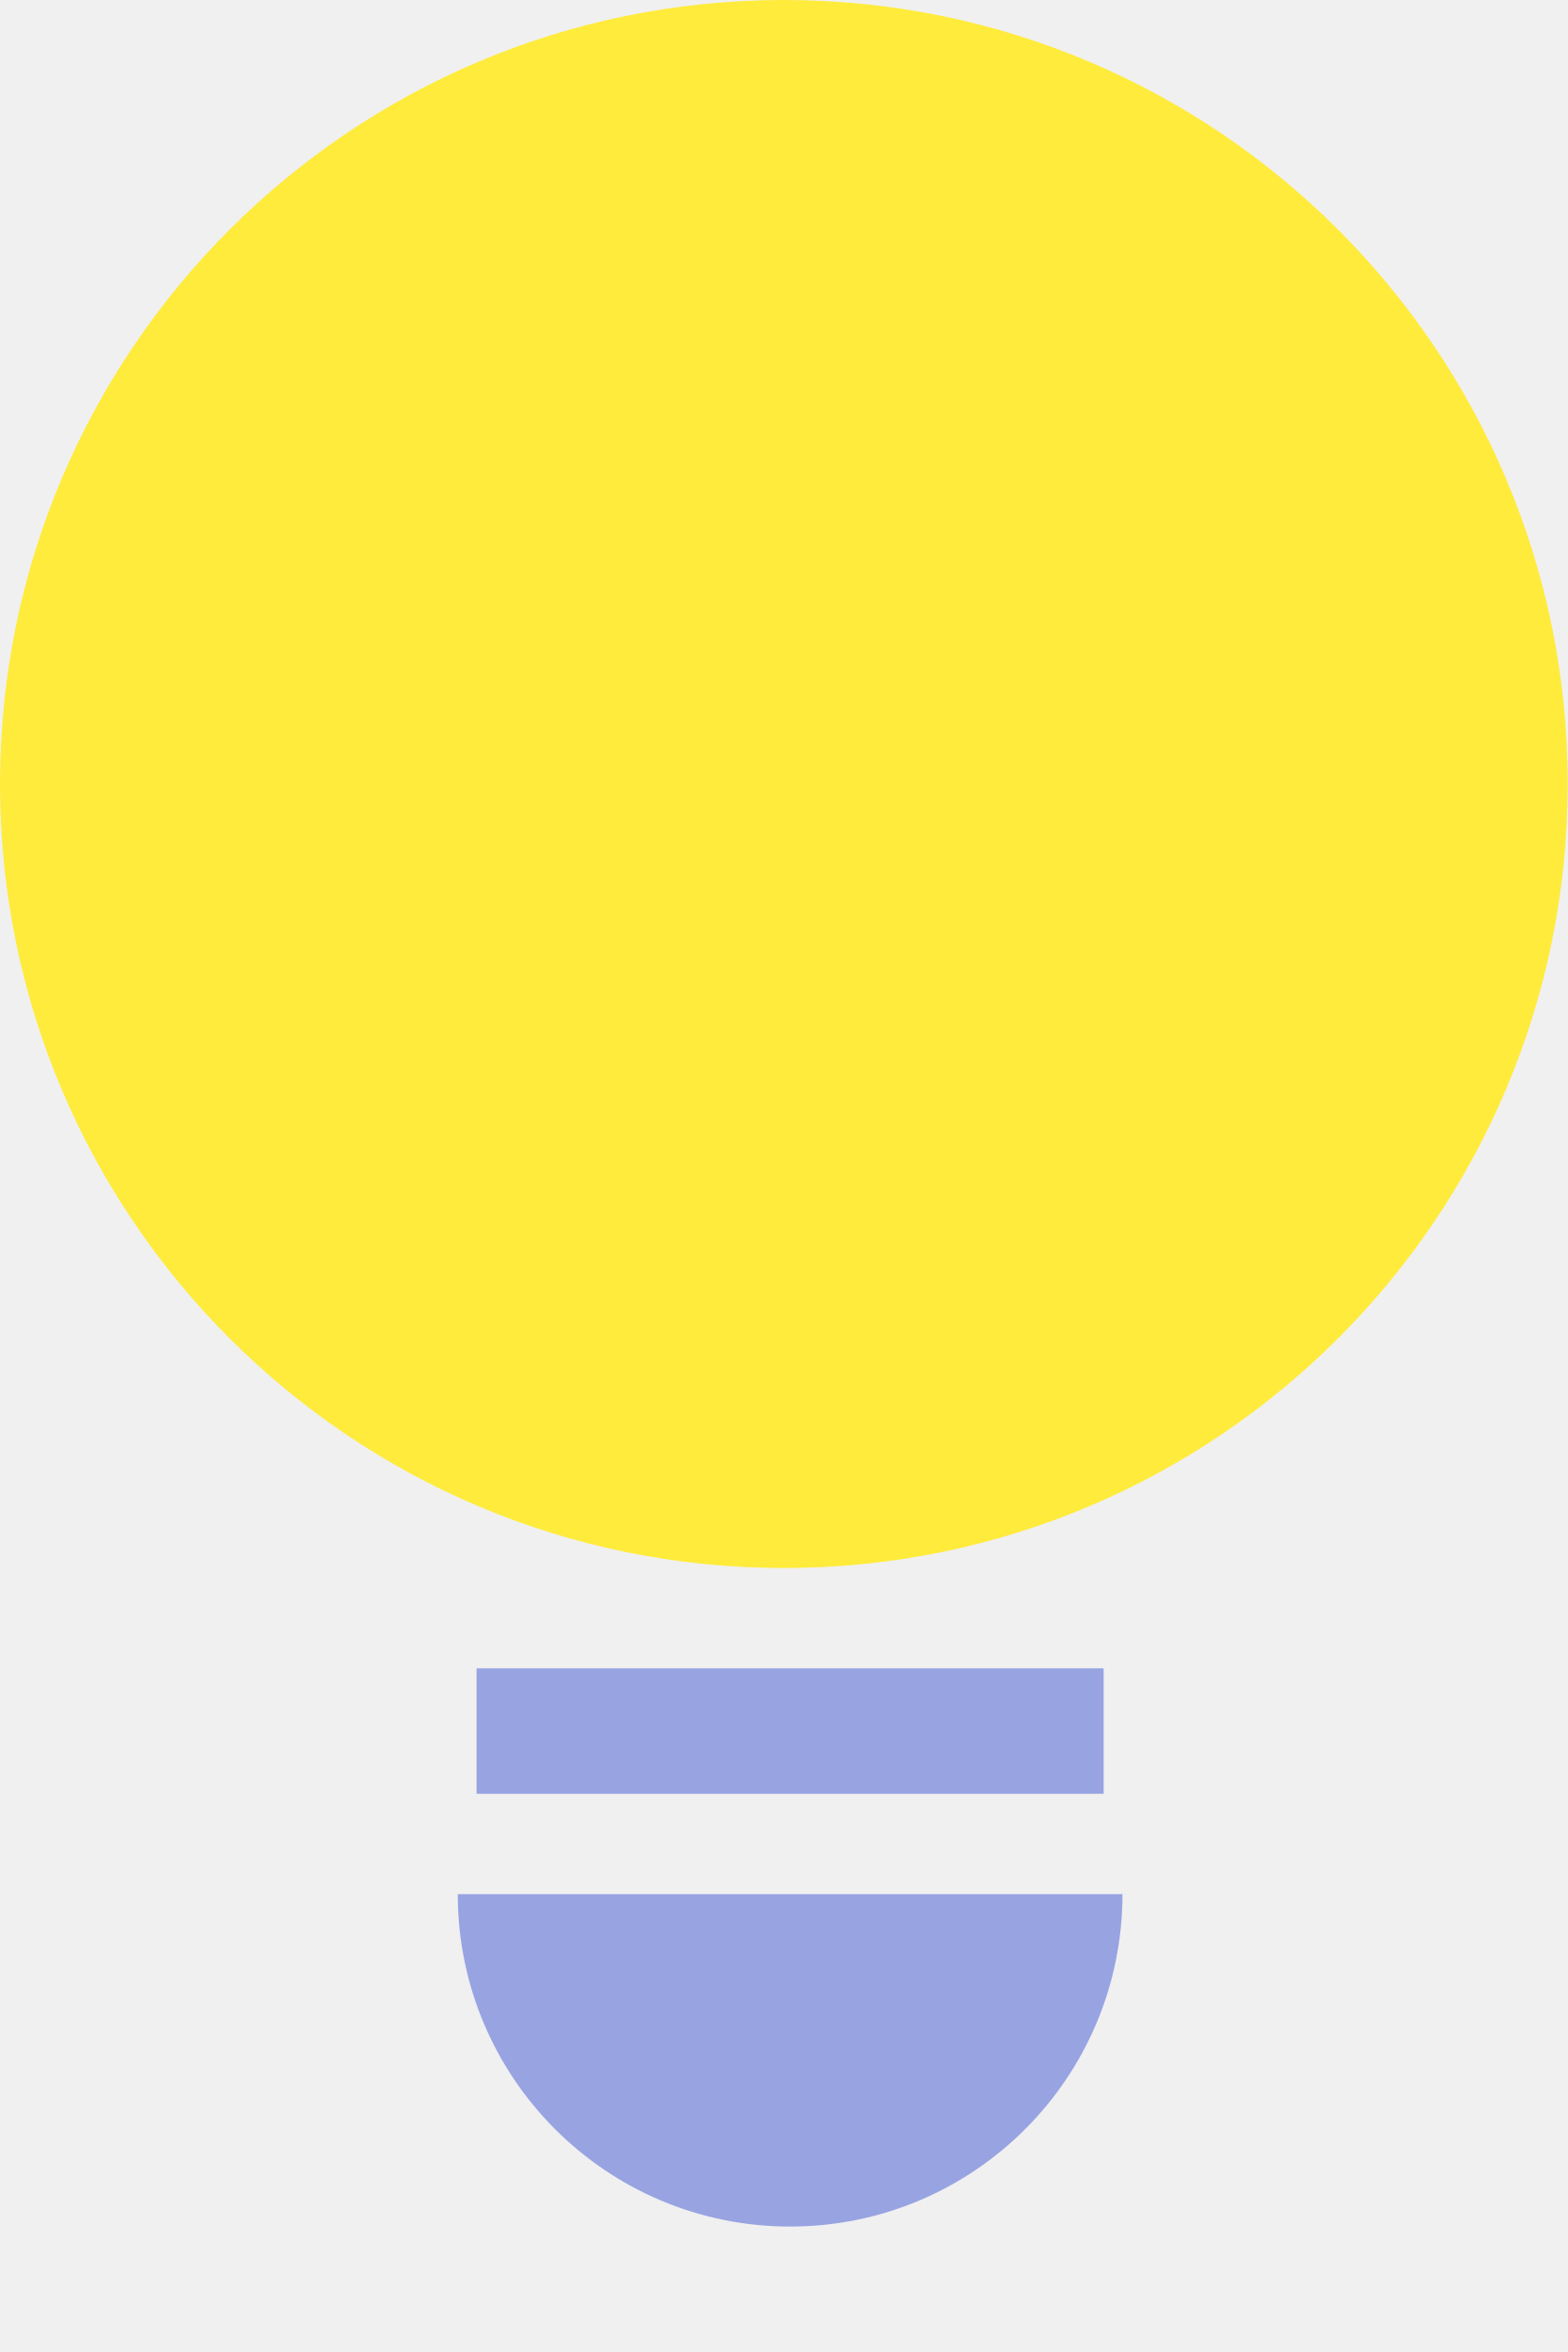
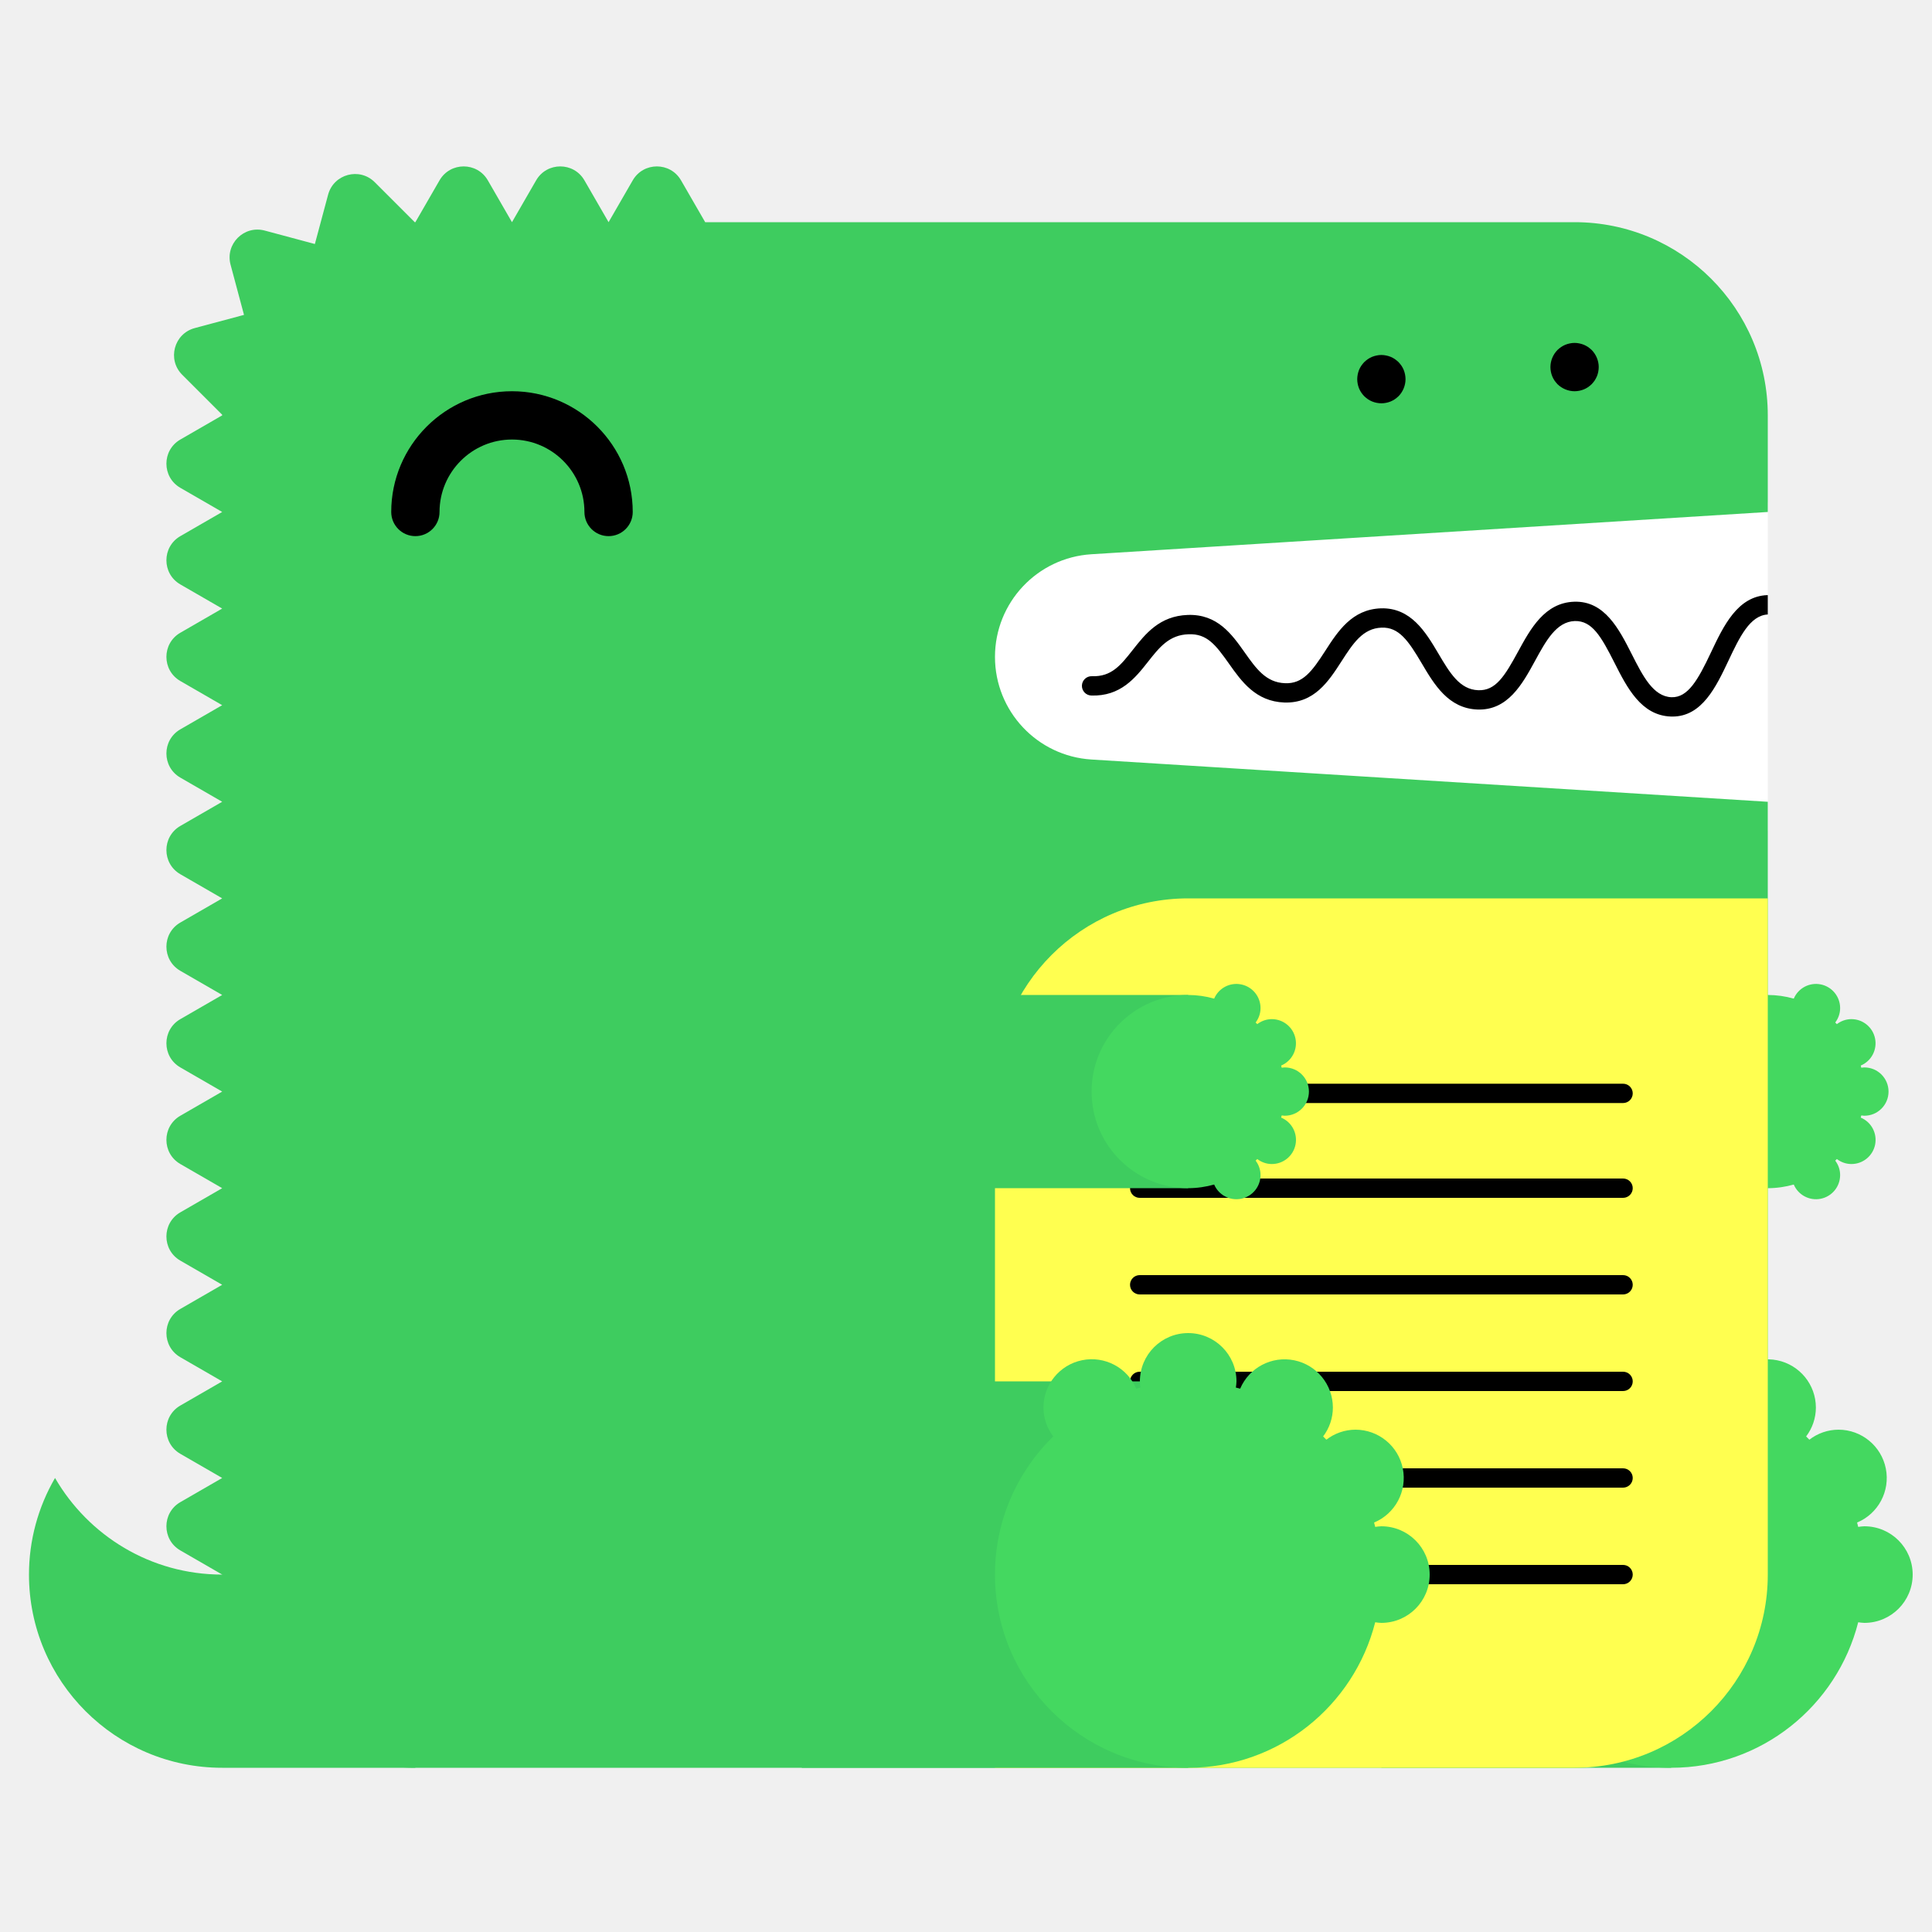
- <svg xmlns="http://www.w3.org/2000/svg" width="250" height="375" viewBox="0 0 250 375" fill="none">
-   <circle cx="125" cy="125" r="125" fill="#FFEB3B" />
-   <rect x="76" y="266" width="100" height="20" fill="#98A3E2" />
-   <mask id="mask0" mask-type="alpha" maskUnits="userSpaceOnUse" x="39" y="302" width="174" height="73">
-     <rect x="39" y="302" width="174" height="73" fill="#C4C4C4" />
-   </mask>
-   <g mask="url(#mask0)">
-     <circle cx="126" cy="302" r="53" fill="#98A3E2" />
+ <svg xmlns="http://www.w3.org/2000/svg" width="200" height="200" viewBox="0 0 200 200">
+   <g fill="none" fill-rule="evenodd">
+     <path fill="#FFF" d="M99 52h84v34H99z" />
+     <path d="M23 163c-7.398 0-13.843-4.027-17.303-10A19.886 19.886 0 0 0 3 163c0 11.046 8.954 20 20 20h20v-20H23z" fill="#3ECC5F" />
+     <path d="M112.98 57.376L183 53V43c0-11.046-8.954-20-20-20H73l-2.5-4.33c-1.112-1.925-3.889-1.925-5 0L63 23l-2.5-4.33c-1.111-1.925-3.889-1.925-5 0L53 23l-2.5-4.33c-1.111-1.925-3.889-1.925-5 0L43 23c-.022 0-.042.003-.065.003l-4.142-4.141c-1.57-1.571-4.252-.853-4.828 1.294l-1.369 5.104-5.192-1.392c-2.148-.575-4.111 1.389-3.535 3.536l1.39 5.193-5.102 1.367c-2.148.576-2.867 3.259-1.296 4.83l4.142 4.142c0 .021-.003.042-.003.064l-4.33 2.5c-1.925 1.111-1.925 3.889 0 5L23 53l-4.33 2.5c-1.925 1.111-1.925 3.889 0 5L23 63l-4.33 2.5c-1.925 1.111-1.925 3.889 0 5L23 73l-4.33 2.5c-1.925 1.111-1.925 3.889 0 5L23 83l-4.33 2.5c-1.925 1.111-1.925 3.889 0 5L23 93l-4.33 2.5c-1.925 1.111-1.925 3.889 0 5L23 103l-4.33 2.5c-1.925 1.111-1.925 3.889 0 5L23 113l-4.33 2.5c-1.925 1.111-1.925 3.889 0 5L23 123l-4.33 2.5c-1.925 1.111-1.925 3.889 0 5L23 133l-4.33 2.5c-1.925 1.111-1.925 3.889 0 5L23 143l-4.33 2.5c-1.925 1.111-1.925 3.889 0 5L23 153l-4.33 2.5c-1.925 1.111-1.925 3.889 0 5L23 163c0 11.046 8.954 20 20 20h120c11.046 0 20-8.954 20-20V83l-70.02-4.376A10.645 10.645 0 0 1 103 68c0-5.621 4.37-10.273 9.98-10.624" fill="#3ECC5F" />
+     <path fill="#3ECC5F" d="M143 183h30v-40h-30z" />
+     <path d="M193 158c-.219 0-.428.037-.639.064-.038-.15-.074-.301-.116-.451A5 5 0 0 0 190.32 148a4.96 4.96 0 0 0-3.016 1.036 26.531 26.531 0 0 0-.335-.336 4.955 4.955 0 0 0 1.011-2.987 5 5 0 0 0-9.599-1.959c-.148-.042-.297-.077-.445-.115.027-.211.064-.42.064-.639a5 5 0 0 0-5-5 5 5 0 0 0-5 5c0 .219.037.428.064.639-.148.038-.297.073-.445.115a4.998 4.998 0 0 0-9.599 1.959c0 1.125.384 2.151 1.011 2.987-3.717 3.632-6.031 8.693-6.031 14.3 0 11.046 8.954 20 20 20 9.339 0 17.16-6.41 19.361-15.064.211.027.42.064.639.064a5 5 0 0 0 5-5 5 5 0 0 0-5-5" fill="#44D860" />
+     <path fill="#3ECC5F" d="M153 123h30v-20h-30z" />
+     <path d="M193 115.5a2.5 2.5 0 1 0 0-5c-.109 0-.214.019-.319.032-.02-.075-.037-.15-.058-.225a2.501 2.501 0 0 0-.963-4.807c-.569 0-1.088.197-1.508.518a6.653 6.653 0 0 0-.168-.168c.314-.417.506-.931.506-1.494a2.5 2.5 0 0 0-4.8-.979A9.987 9.987 0 0 0 183 103c-5.522 0-10 4.478-10 10s4.478 10 10 10c.934 0 1.833-.138 2.69-.377a2.5 2.5 0 0 0 4.8-.979c0-.563-.192-1.077-.506-1.494.057-.055.113-.111.168-.168.42.321.939.518 1.508.518a2.5 2.5 0 0 0 .963-4.807c.021-.074.038-.15.058-.225.105.013.21.032.319.032" fill="#44D860" />
+     <path d="M63 55.5a2.5 2.5 0 0 1-2.5-2.5c0-4.136-3.364-7.5-7.5-7.5s-7.5 3.364-7.5 7.5a2.5 2.5 0 1 1-5 0c0-6.893 5.607-12.5 12.5-12.5S65.5 46.107 65.5 53a2.5 2.5 0 0 1-2.5 2.5" fill="#000" />
+     <path d="M103 183h60c11.046 0 20-8.954 20-20V93h-60c-11.046 0-20 8.954-20 20v70z" fill="#FFFF50" />
+     <path d="M168.02 124h-50.04a1 1 0 1 1 0-2h50.04a1 1 0 1 1 0 2m0 20h-50.04a1 1 0 1 1 0-2h50.04a1 1 0 1 1 0 2m0 20h-50.04a1 1 0 1 1 0-2h50.04a1 1 0 1 1 0 2m0-49.814h-50.04a1 1 0 1 1 0-2h50.04a1 1 0 1 1 0 2m0 19.814h-50.04a1 1 0 1 1 0-2h50.04a1 1 0 1 1 0 2m0 20h-50.04a1 1 0 1 1 0-2h50.04a1 1 0 1 1 0 2M183 61.611c-.012 0-.022-.006-.034-.005-3.09.105-4.552 3.196-5.842 5.923-1.346 2.85-2.387 4.703-4.093 4.647-1.889-.068-2.969-2.202-4.113-4.46-1.314-2.594-2.814-5.536-5.963-5.426-3.046.104-4.513 2.794-5.807 5.167-1.377 2.528-2.314 4.065-4.121 3.994-1.927-.07-2.951-1.805-4.136-3.813-1.321-2.236-2.848-4.75-5.936-4.664-2.994.103-4.465 2.385-5.763 4.4-1.373 2.13-2.335 3.428-4.165 3.351-1.973-.07-2.992-1.51-4.171-3.177-1.324-1.873-2.816-3.993-5.895-3.89-2.928.1-4.399 1.97-5.696 3.618-1.232 1.564-2.194 2.802-4.229 2.724a1 1 0 0 0-.072 2c3.017.101 4.545-1.8 5.872-3.487 1.177-1.496 2.193-2.787 4.193-2.855 1.926-.082 2.829 1.115 4.195 3.045 1.297 1.834 2.769 3.914 5.731 4.021 3.103.104 4.596-2.215 5.918-4.267 1.182-1.834 2.202-3.417 4.15-3.484 1.793-.067 2.769 1.35 4.145 3.681 1.297 2.197 2.766 4.686 5.787 4.796 3.125.108 4.634-2.62 5.949-5.035 1.139-2.088 2.214-4.06 4.119-4.126 1.793-.042 2.728 1.595 4.111 4.33 1.292 2.553 2.757 5.445 5.825 5.556l.169.003c3.064 0 4.518-3.075 5.805-5.794 1.139-2.41 2.217-4.68 4.067-4.773v-2z" fill="#000" />
+     <path fill="#3ECC5F" d="M83 183h40v-40H83z" />
+     <path d="M143 158c-.219 0-.428.037-.639.064-.038-.15-.074-.301-.116-.451A5 5 0 0 0 140.32 148a4.96 4.96 0 0 0-3.016 1.036 26.531 26.531 0 0 0-.335-.336 4.955 4.955 0 0 0 1.011-2.987 5 5 0 0 0-9.599-1.959c-.148-.042-.297-.077-.445-.115.027-.211.064-.42.064-.639a5 5 0 0 0-5-5 5 5 0 0 0-5 5c0 .219.037.428.064.639-.148.038-.297.073-.445.115a4.998 4.998 0 0 0-9.599 1.959c0 1.125.384 2.151 1.011 2.987-3.717 3.632-6.031 8.693-6.031 14.3 0 11.046 8.954 20 20 20 9.339 0 17.16-6.41 19.361-15.064.211.027.42.064.639.064a5 5 0 0 0 5-5 5 5 0 0 0-5-5" fill="#44D860" />
+     <path fill="#3ECC5F" d="M83 123h40v-20H83z" />
+     <path d="M133 115.5a2.5 2.5 0 1 0 0-5c-.109 0-.214.019-.319.032-.02-.075-.037-.15-.058-.225a2.501 2.501 0 0 0-.963-4.807c-.569 0-1.088.197-1.508.518a6.653 6.653 0 0 0-.168-.168c.314-.417.506-.931.506-1.494a2.5 2.5 0 0 0-4.8-.979A9.987 9.987 0 0 0 123 103c-5.522 0-10 4.478-10 10s4.478 10 10 10c.934 0 1.833-.138 2.69-.377a2.5 2.5 0 0 0 4.8-.979c0-.563-.192-1.077-.506-1.494.057-.055.113-.111.168-.168.42.321.939.518 1.508.518a2.5 2.5 0 0 0 .963-4.807c.021-.074.038-.15.058-.225.105.013.21.032.319.032" fill="#44D860" />
+     <path d="M143 41.75c-.16 0-.33-.02-.49-.05a2.52 2.52 0 0 1-.47-.14c-.15-.06-.29-.14-.431-.23-.13-.09-.259-.2-.38-.31-.109-.12-.219-.24-.309-.38s-.17-.28-.231-.43a2.619 2.619 0 0 1-.189-.96c0-.16.02-.33.05-.49.03-.16.08-.31.139-.47.061-.15.141-.29.231-.43.09-.13.2-.26.309-.38.121-.11.25-.22.38-.31.141-.09.281-.17.431-.23.149-.06.31-.11.47-.14.32-.07.65-.07.98 0 .159.03.32.08.47.14.149.06.29.14.43.23.13.09.259.2.38.31.11.12.22.25.31.38.09.14.17.28.23.43.06.16.11.31.14.47.029.16.05.33.05.49 0 .66-.271 1.31-.73 1.77-.121.11-.25.22-.38.31-.14.09-.281.17-.43.23a2.565 2.565 0 0 1-.96.19m20-1.25c-.66 0-1.3-.27-1.771-.73a3.802 3.802 0 0 1-.309-.38c-.09-.14-.17-.28-.231-.43a2.619 2.619 0 0 1-.189-.96c0-.66.27-1.3.729-1.77.121-.11.25-.22.38-.31.141-.09.281-.17.431-.23.149-.06.31-.11.47-.14.32-.07.66-.07.98 0 .159.03.32.08.47.14.149.06.29.14.43.23.13.09.259.2.38.31.459.47.73 1.11.73 1.77 0 .16-.021.33-.05.49-.03.16-.08.32-.14.47-.07.15-.14.29-.23.43-.09.13-.2.26-.31.38-.121.11-.25.22-.38.31-.14.09-.281.17-.43.23a2.565 2.565 0 0 1-.96.19" fill="#000" />
  </g>
</svg>
